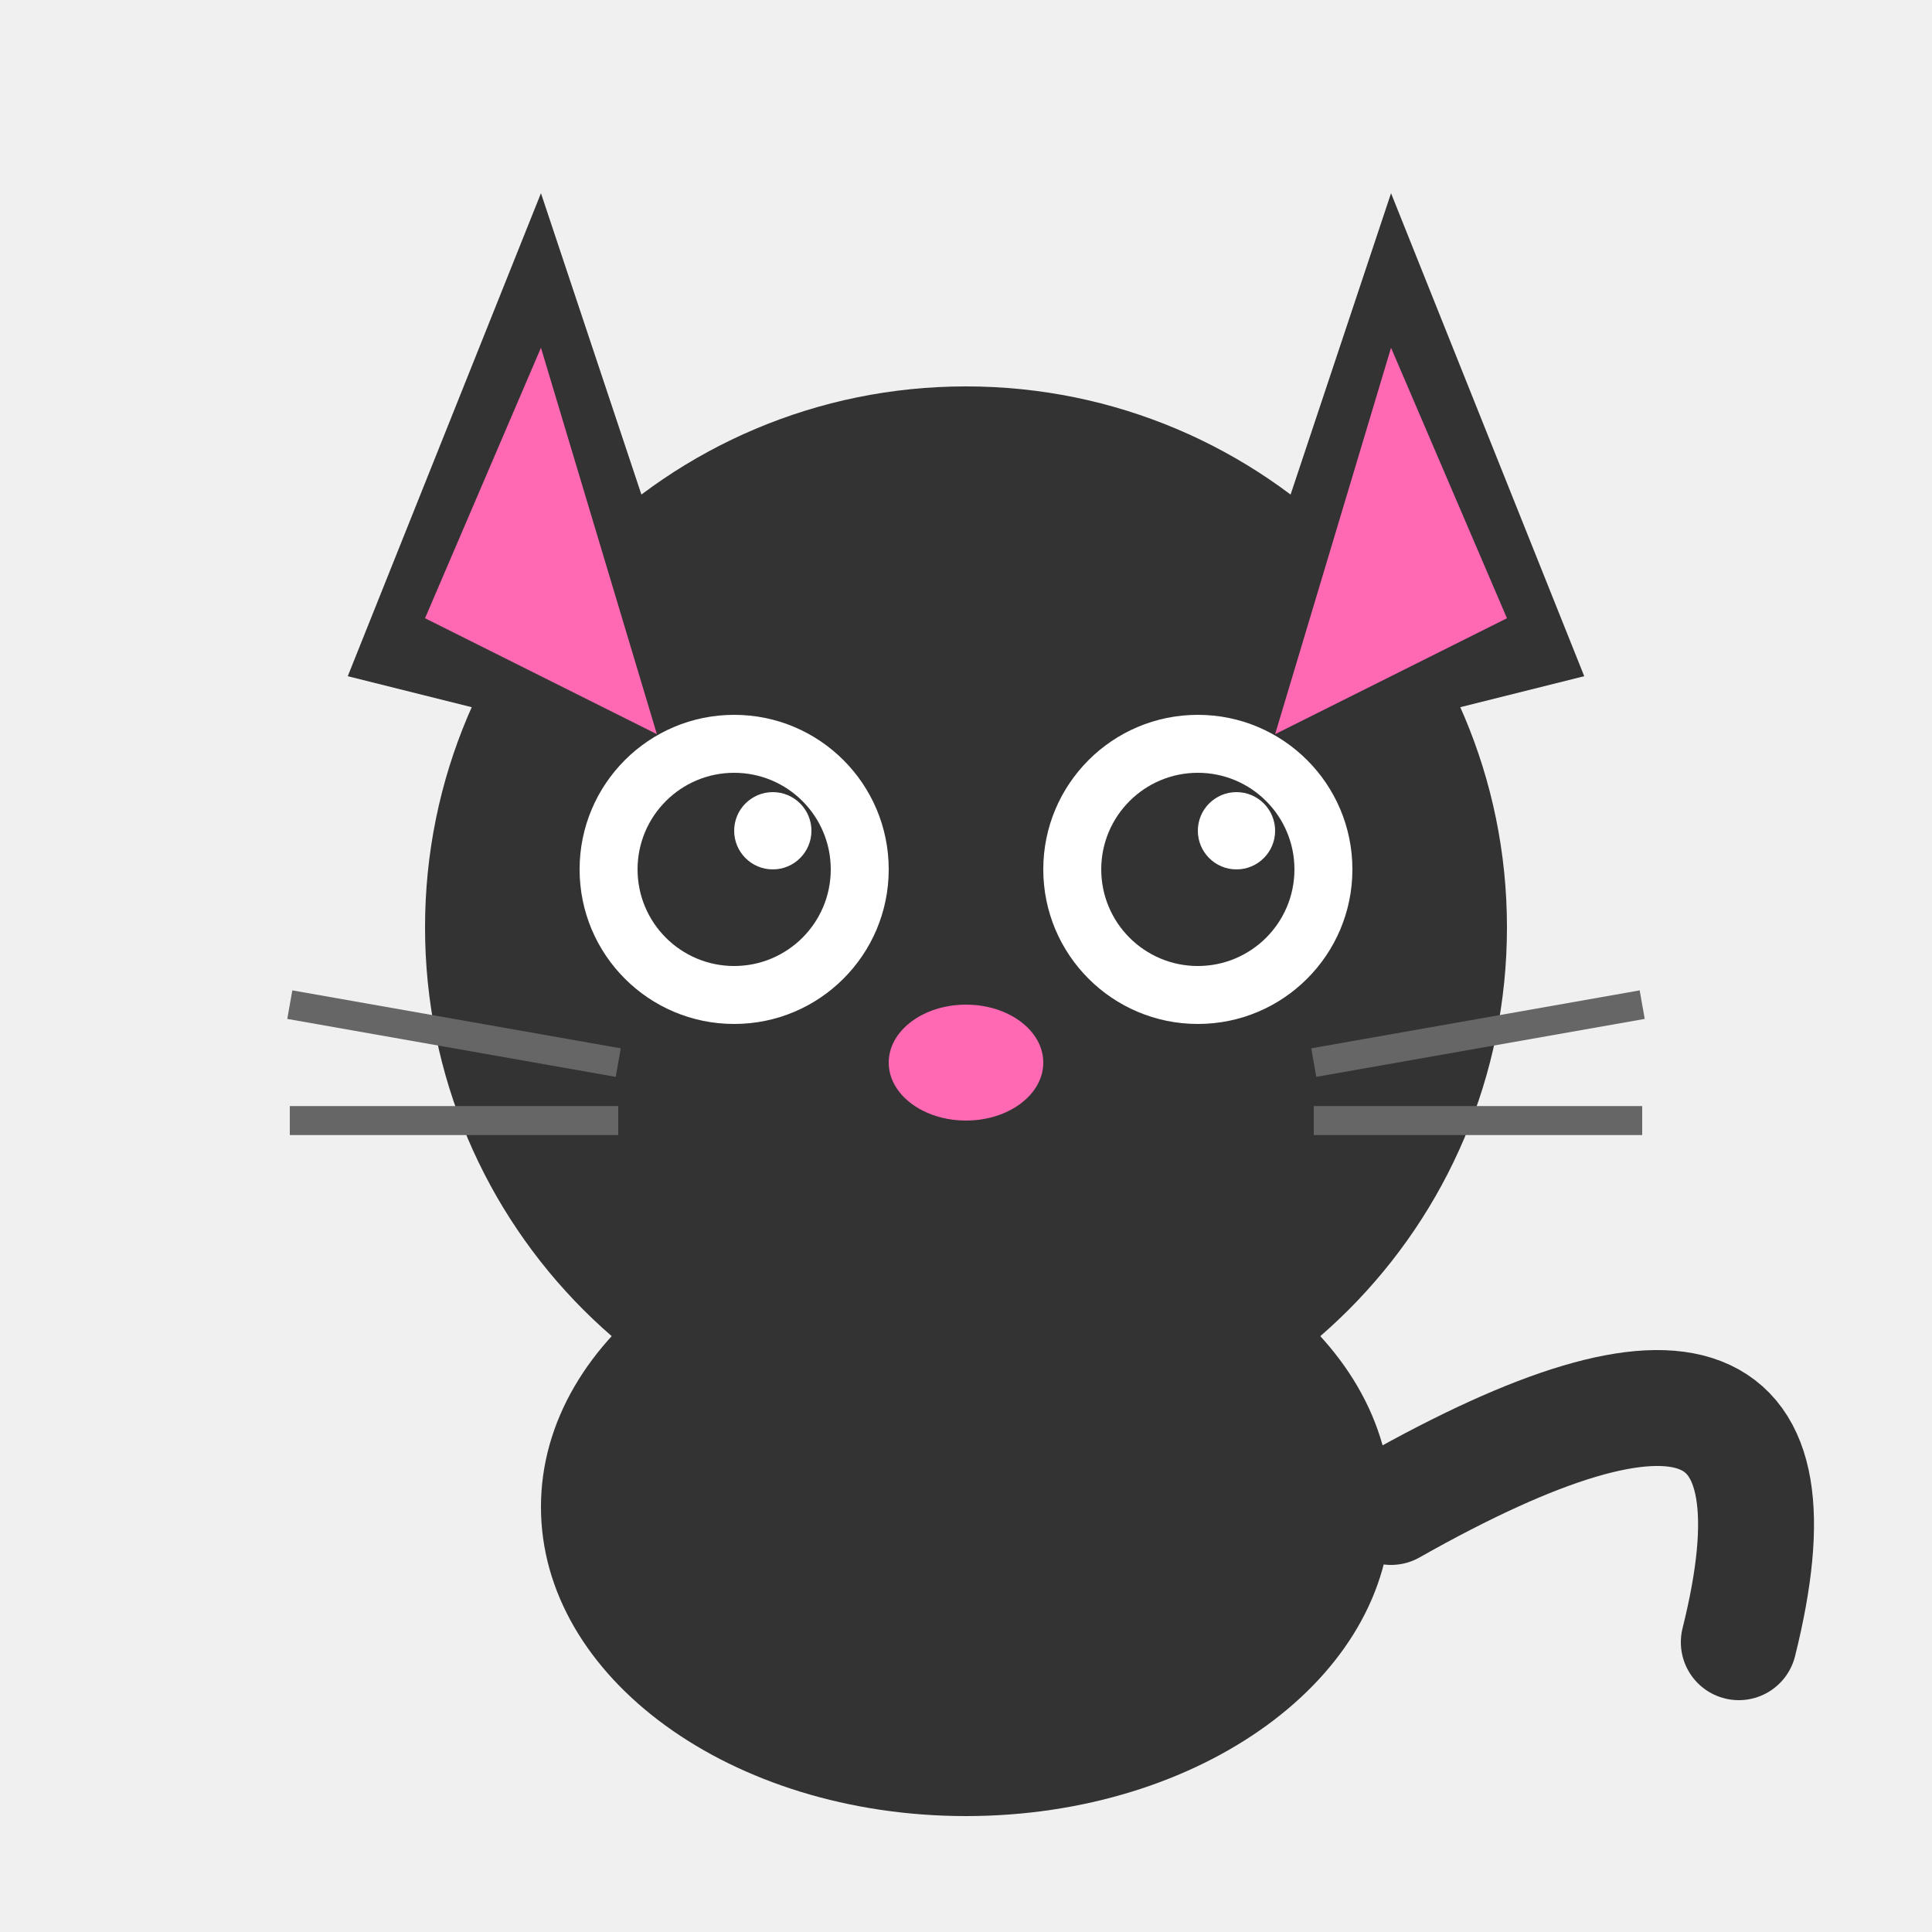
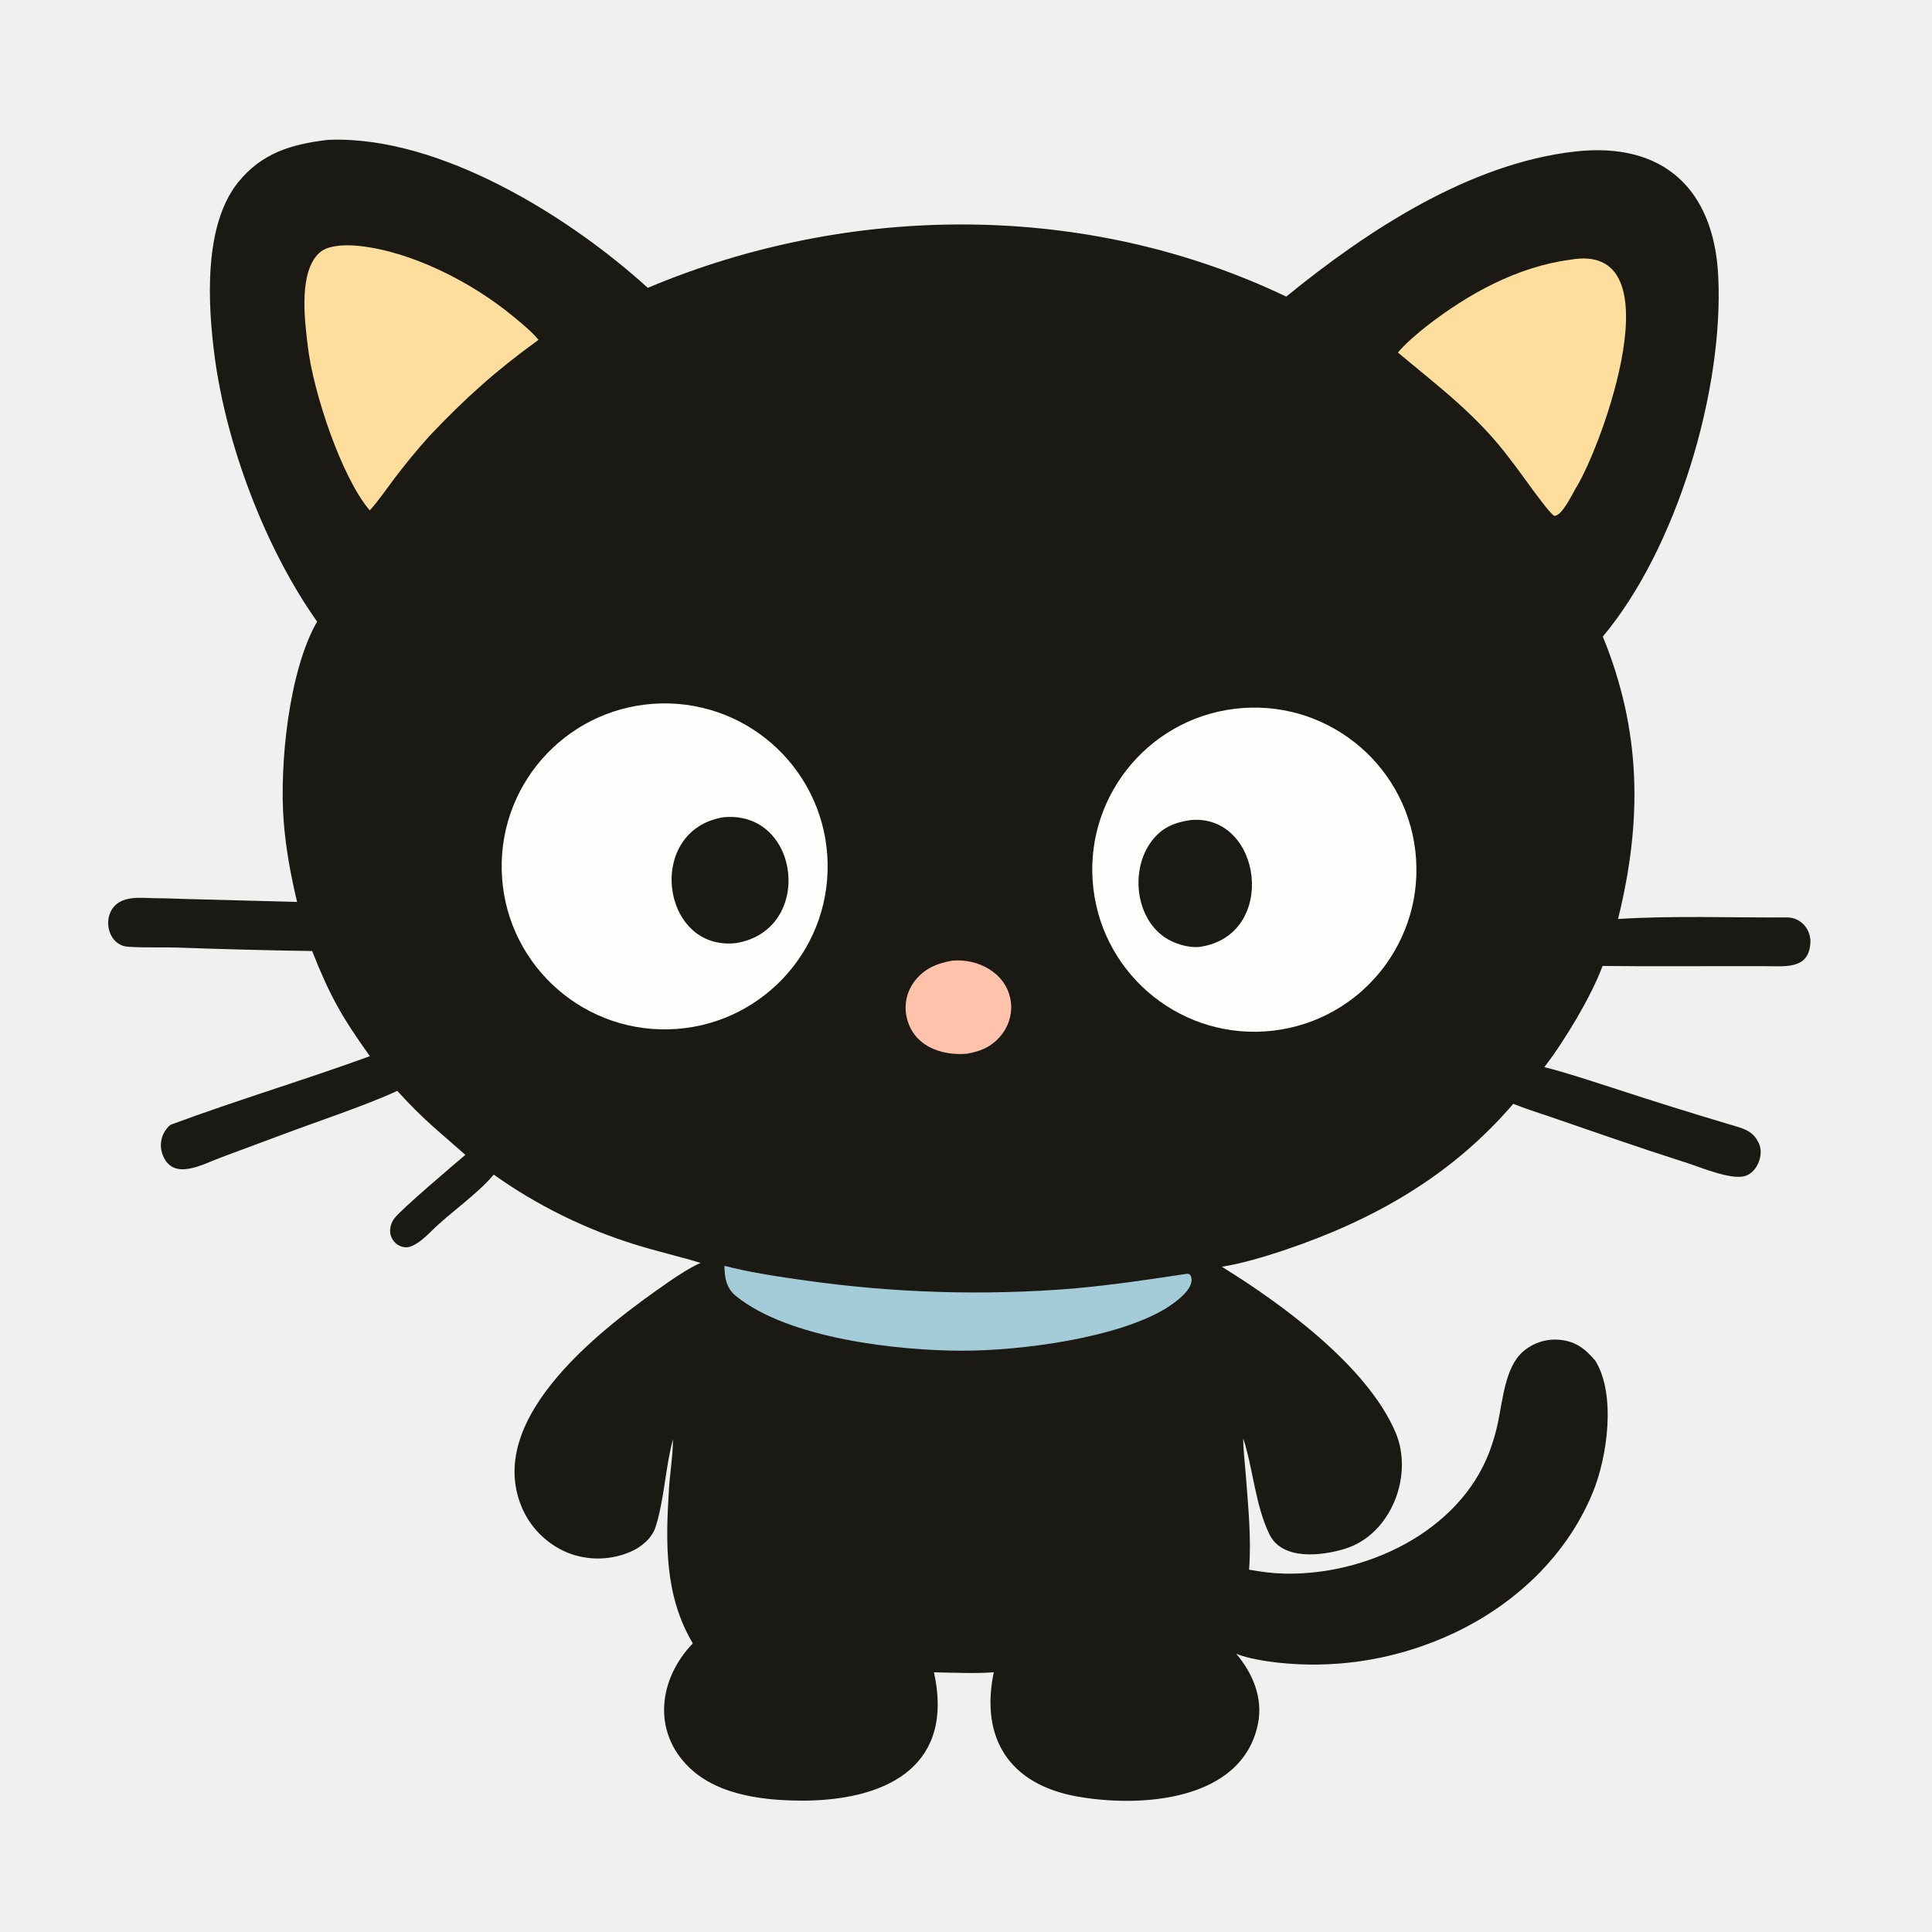
- <svg xmlns="http://www.w3.org/2000/svg" viewBox="0 0 100 100">
-   <ellipse cx="50" cy="78" rx="22" ry="16" fill="#333" />
-   <circle cx="50" cy="48" r="28" fill="#333" />
-   <polygon points="18,35 28,10 38,40" fill="#333" />
-   <polygon points="82,35 72,10 62,40" fill="#333" />
-   <polygon points="22,32 28,18 34,38" fill="#FF69B4" />
-   <polygon points="78,32 72,18 66,38" fill="#FF69B4" />
-   <circle cx="38" cy="45" r="8" fill="#FFFFFF" />
-   <circle cx="62" cy="45" r="8" fill="#FFFFFF" />
-   <circle cx="38" cy="45" r="5" fill="#333" />
-   <circle cx="62" cy="45" r="5" fill="#333" />
-   <circle cx="40" cy="43" r="2" fill="#FFF" />
-   <circle cx="64" cy="43" r="2" fill="#FFF" />
-   <ellipse cx="50" cy="55" rx="4" ry="3" fill="#FF69B4" />
-   <line x1="15" y1="52" x2="32" y2="55" stroke="#666" stroke-width="1.5" />
-   <line x1="15" y1="58" x2="32" y2="58" stroke="#666" stroke-width="1.5" />
-   <line x1="85" y1="52" x2="68" y2="55" stroke="#666" stroke-width="1.5" />
-   <line x1="85" y1="58" x2="68" y2="58" stroke="#666" stroke-width="1.5" />
-   <path d="M 72 78 Q 95 65 90 85" fill="none" stroke="#333" stroke-width="6" stroke-linecap="round" />
+ <svg xmlns="http://www.w3.org/2000/svg" version="1.1" style="display: block;" viewBox="0 0 2048 2048" width="1024" height="1024" preserveAspectRatio="none">
+   <path transform="translate(0,0)" fill="rgb(27,25,19)" d="M 346.565 148.392 C 347.076 148.306 349.503 148.19 349.821 148.179 C 467.058 144.339 603.682 229.685 686.691 305.121 C 901.236 214.724 1152.1 213.334 1363.46 314.415 C 1449.28 244.479 1557.88 173.031 1670.09 160.568 C 1763.46 150.198 1816.79 200.799 1821.39 292.512 C 1827.48 413.89 1777.06 581.915 1699.04 674.795 C 1740.19 775.246 1740.87 870.407 1715.19 974.154 C 1773.23 970.473 1836.2 972.86 1894.57 972.517 C 1908.54 972.435 1919.71 984.859 1919.09 999.027 C 1917.79 1028.69 1891.03 1023.91 1869.78 1024.19 C 1812.64 1023.94 1755.78 1024.66 1698.82 1023.94 C 1686.79 1056.32 1658.2 1103.87 1637.04 1131.22 C 1658.88 1136.5 1688.36 1146.47 1710.29 1153.43 C 1751.6 1166.98 1793.1 1179.96 1834.77 1192.36 C 1845.96 1195.72 1857.27 1197.97 1863.25 1209.69 C 1870.9 1221.5 1863.81 1241.76 1850.6 1246.39 C 1836.19 1251.46 1803.84 1237.82 1789.42 1233.13 C 1762.62 1224.55 1735.92 1215.7 1709.32 1206.57 L 1642.99 1183.75 C 1630.61 1179.51 1615.99 1174.99 1604.15 1170.08 C 1538.6 1246.62 1455.73 1293.62 1360.62 1325.49 C 1340.47 1332.24 1316.16 1339.48 1295.21 1342.82 C 1358.77 1382.05 1449.4 1448.19 1479.31 1518.34 C 1498.97 1564.46 1474.18 1627.03 1425.59 1641.81 C 1401.52 1649.14 1359.34 1654.64 1345.58 1626.32 C 1330.62 1595.52 1328.43 1557.27 1317.87 1524.64 C 1317.75 1536.02 1319.69 1551.25 1320.56 1562.95 C 1323.07 1596.71 1326.63 1630.03 1324.07 1663.94 C 1336.43 1666.06 1347.59 1667.7 1360.18 1668.06 C 1447.21 1670.53 1546.22 1624.24 1578.71 1539.34 C 1582.57 1529.12 1585.64 1518.63 1587.91 1507.95 C 1593.03 1483.76 1595.5 1449.75 1614.05 1433.11 C 1624.42 1423.87 1638.08 1419.19 1651.94 1420.14 C 1669.81 1421.38 1680.2 1429.61 1691.13 1442.43 C 1713.41 1478.57 1703.75 1544.99 1688.34 1582.32 C 1658.75 1654.07 1598.03 1707.94 1527.05 1737.4 C 1472.5 1760.29 1413.03 1768.91 1354.23 1762.44 C 1341.71 1761.04 1322.17 1757.93 1310.48 1753.08 C 1327.99 1773.82 1339.07 1799.88 1333.45 1827.53 C 1316.57 1909.84 1208.25 1916.34 1141.41 1904.28 C 1069.91 1891.38 1038.87 1842.38 1053.46 1772.65 C 1035.59 1774.21 1008.54 1773.09 990.022 1772.7 C 1011.47 1869.4 944.17 1906.93 856.197 1908.71 C 814.271 1909.15 762.748 1904.51 730.824 1873.8 C 690.802 1835.29 698.429 1779.42 734.393 1742.06 C 704.203 1691.02 705.573 1635.36 709.145 1578.14 C 710.162 1561.84 713.22 1543.52 713.354 1527.41 L 713.36 1525.82 C 705.344 1554.8 704.208 1590.01 694.889 1618.8 C 691.021 1630.75 679.877 1639.98 668.363 1644.94 C 647.151 1654.1 623.167 1654.46 601.69 1645.94 C 579.54 1636.78 561.948 1619.18 552.799 1597.02 C 513.5 1501.33 640.992 1405.81 709.105 1358.65 C 718.112 1352.41 732.799 1342.85 742.714 1338.77 C 720.501 1331.93 696.825 1326.6 673.564 1319.35 C 619.878 1302.73 569.177 1277.67 523.361 1245.13 C 506.138 1265.98 476.486 1285.77 456.99 1305.33 C 450.903 1311.43 439.032 1322.57 430.101 1322.2 C 420.407 1321.8 412.832 1313.1 413.578 1303.29 C 413.874 1299.1 415.377 1295.08 417.905 1291.71 C 425.801 1281.31 480.853 1234.81 493.326 1224.22 C 462.786 1197.11 449.525 1187.56 421.078 1156.33 C 419.685 1157.01 418.281 1157.67 416.865 1158.31 C 385.631 1172.43 335.163 1189.27 301.568 1201.91 L 234.664 1226.82 C 214.484 1234.22 183.88 1252.25 172.672 1224.8 C 169.672 1217.52 169.826 1209.32 173.098 1202.15 C 174.456 1199.22 178.604 1193.12 181.575 1192.02 C 250.724 1166.37 322.829 1144.82 392.091 1119.6 C 362.363 1078.01 349.762 1055.85 330.877 1008.14 C 283.43 1007.41 235.99 1006.19 188.568 1004.48 C 170.943 1003.91 153.375 1004.82 135.88 1003.59 C 117.889 1002.74 109.807 980.717 117.62 965.842 C 127.124 947.746 150.025 952.189 166.973 952.176 C 176.11 952.169 185.39 952.658 194.477 952.889 L 314.928 956.093 C 308.105 927.41 302.94 899.579 300.688 870.074 C 296.164 810.795 306.047 711.107 336.165 658.944 C 281.178 581.304 239.974 471.903 227.557 378.091 C 220.242 322.822 215.569 239.348 252.222 193.523 C 277.201 162.293 308.929 152.903 346.565 148.392 z" />
+   <path transform="translate(0,0)" fill="rgb(254,254,253)" d="M 701.314 745.654 C 796.596 743.858 875.34 819.551 877.311 914.829 C 879.281 1010.11 803.734 1088.99 708.459 1091.14 C 612.936 1093.29 533.803 1017.5 531.827 921.974 C 529.852 826.448 605.784 747.454 701.314 745.654 z" />
+   <path transform="translate(0,0)" fill="rgb(27,25,19)" d="M 767.06 866.301 C 848.606 858.745 863.378 985.913 780.386 999.692 C 700.356 1008.87 683.675 879.663 767.06 866.301 z" />
+   <path transform="translate(0,0)" fill="rgb(254,254,253)" d="M 1308.94 751.333 C 1403.34 739.865 1489.1 807.255 1500.28 901.687 C 1511.46 996.12 1443.82 1081.68 1349.35 1092.57 C 1255.29 1103.43 1170.17 1036.13 1159.04 942.098 C 1147.9 848.068 1214.94 762.753 1308.94 751.333 z" />
+   <path transform="translate(0,0)" fill="rgb(27,25,19)" d="M 1262.03 869.316 C 1337.92 862.245 1355.19 991.268 1272.18 1003.68 C 1259.72 1005.14 1244.13 1000.32 1233.93 993.091 C 1203.09 971.227 1198.58 921.669 1220.43 892.08 C 1231.27 877.4 1244.77 871.801 1262.03 869.316 z" />
+   <path transform="translate(0,0)" fill="rgb(254,222,157)" d="M 360.107 260.372 C 367.031 259.833 373.99 259.951 380.892 260.724 C 436.41 266.673 499.474 298.947 542.623 334.271 C 551.717 341.715 563.555 351.292 570.83 360.256 C 525.49 393.104 493.737 421.538 455.405 461.994 C 442.47 476.37 430.143 491.282 418.456 506.689 C 411.033 516.528 399.922 532.618 391.906 541.044 C 361.538 505.237 332.098 415.185 326.432 368.215 C 323.237 341.722 317.042 295.551 334.459 272.493 C 341.419 263.278 349.675 261.588 360.107 260.372 z" />
+   <path transform="translate(0,0)" fill="rgb(254,222,157)" d="M 1664.26 275.365 C 1778.25 254.759 1697.99 472.637 1671.06 516.379 C 1666.9 523.132 1655.78 547.407 1647.45 546.816 C 1639.67 541.589 1610.81 499.089 1601.34 487.555 C 1566.87 440.95 1525.34 410.061 1481.85 373.737 C 1488.88 365.065 1502.92 353.029 1512.02 345.937 C 1556.16 311.552 1608.26 282.787 1664.26 275.365 z" />
+   <path transform="translate(0,0)" fill="rgb(164,204,216)" d="M 767.935 1341.81 C 792.318 1348.41 829.267 1354.01 854.522 1357.44 C 948.386 1370.7 1043.43 1373.53 1137.92 1365.88 C 1178.55 1362.23 1217.47 1356.46 1257.77 1350.3 C 1259.28 1350.07 1261.36 1350.51 1262.05 1351.99 C 1268.38 1365.55 1244.85 1381.29 1235.71 1387.06 C 1184.1 1418.36 1082.94 1431.79 1020.5 1431.81 C 952.695 1431.84 835.729 1419.2 779.864 1373.62 C 769.75 1365.37 768.019 1353.85 767.935 1341.81 z" />
+   <path transform="translate(0,0)" fill="rgb(254,195,170)" d="M 1009.56 1018.3 C 1036.59 1015.98 1065.67 1030.86 1071.12 1059.22 C 1073.49 1071.83 1070.54 1084.85 1062.96 1095.2 C 1053.39 1108.46 1040.7 1114.29 1025.25 1116.95 C 997.012 1119.56 967.014 1108.13 960.873 1077.17 C 958.353 1064.7 961.135 1051.74 968.552 1041.41 C 978.897 1027 992.827 1021.21 1009.56 1018.3 z" />
</svg>
